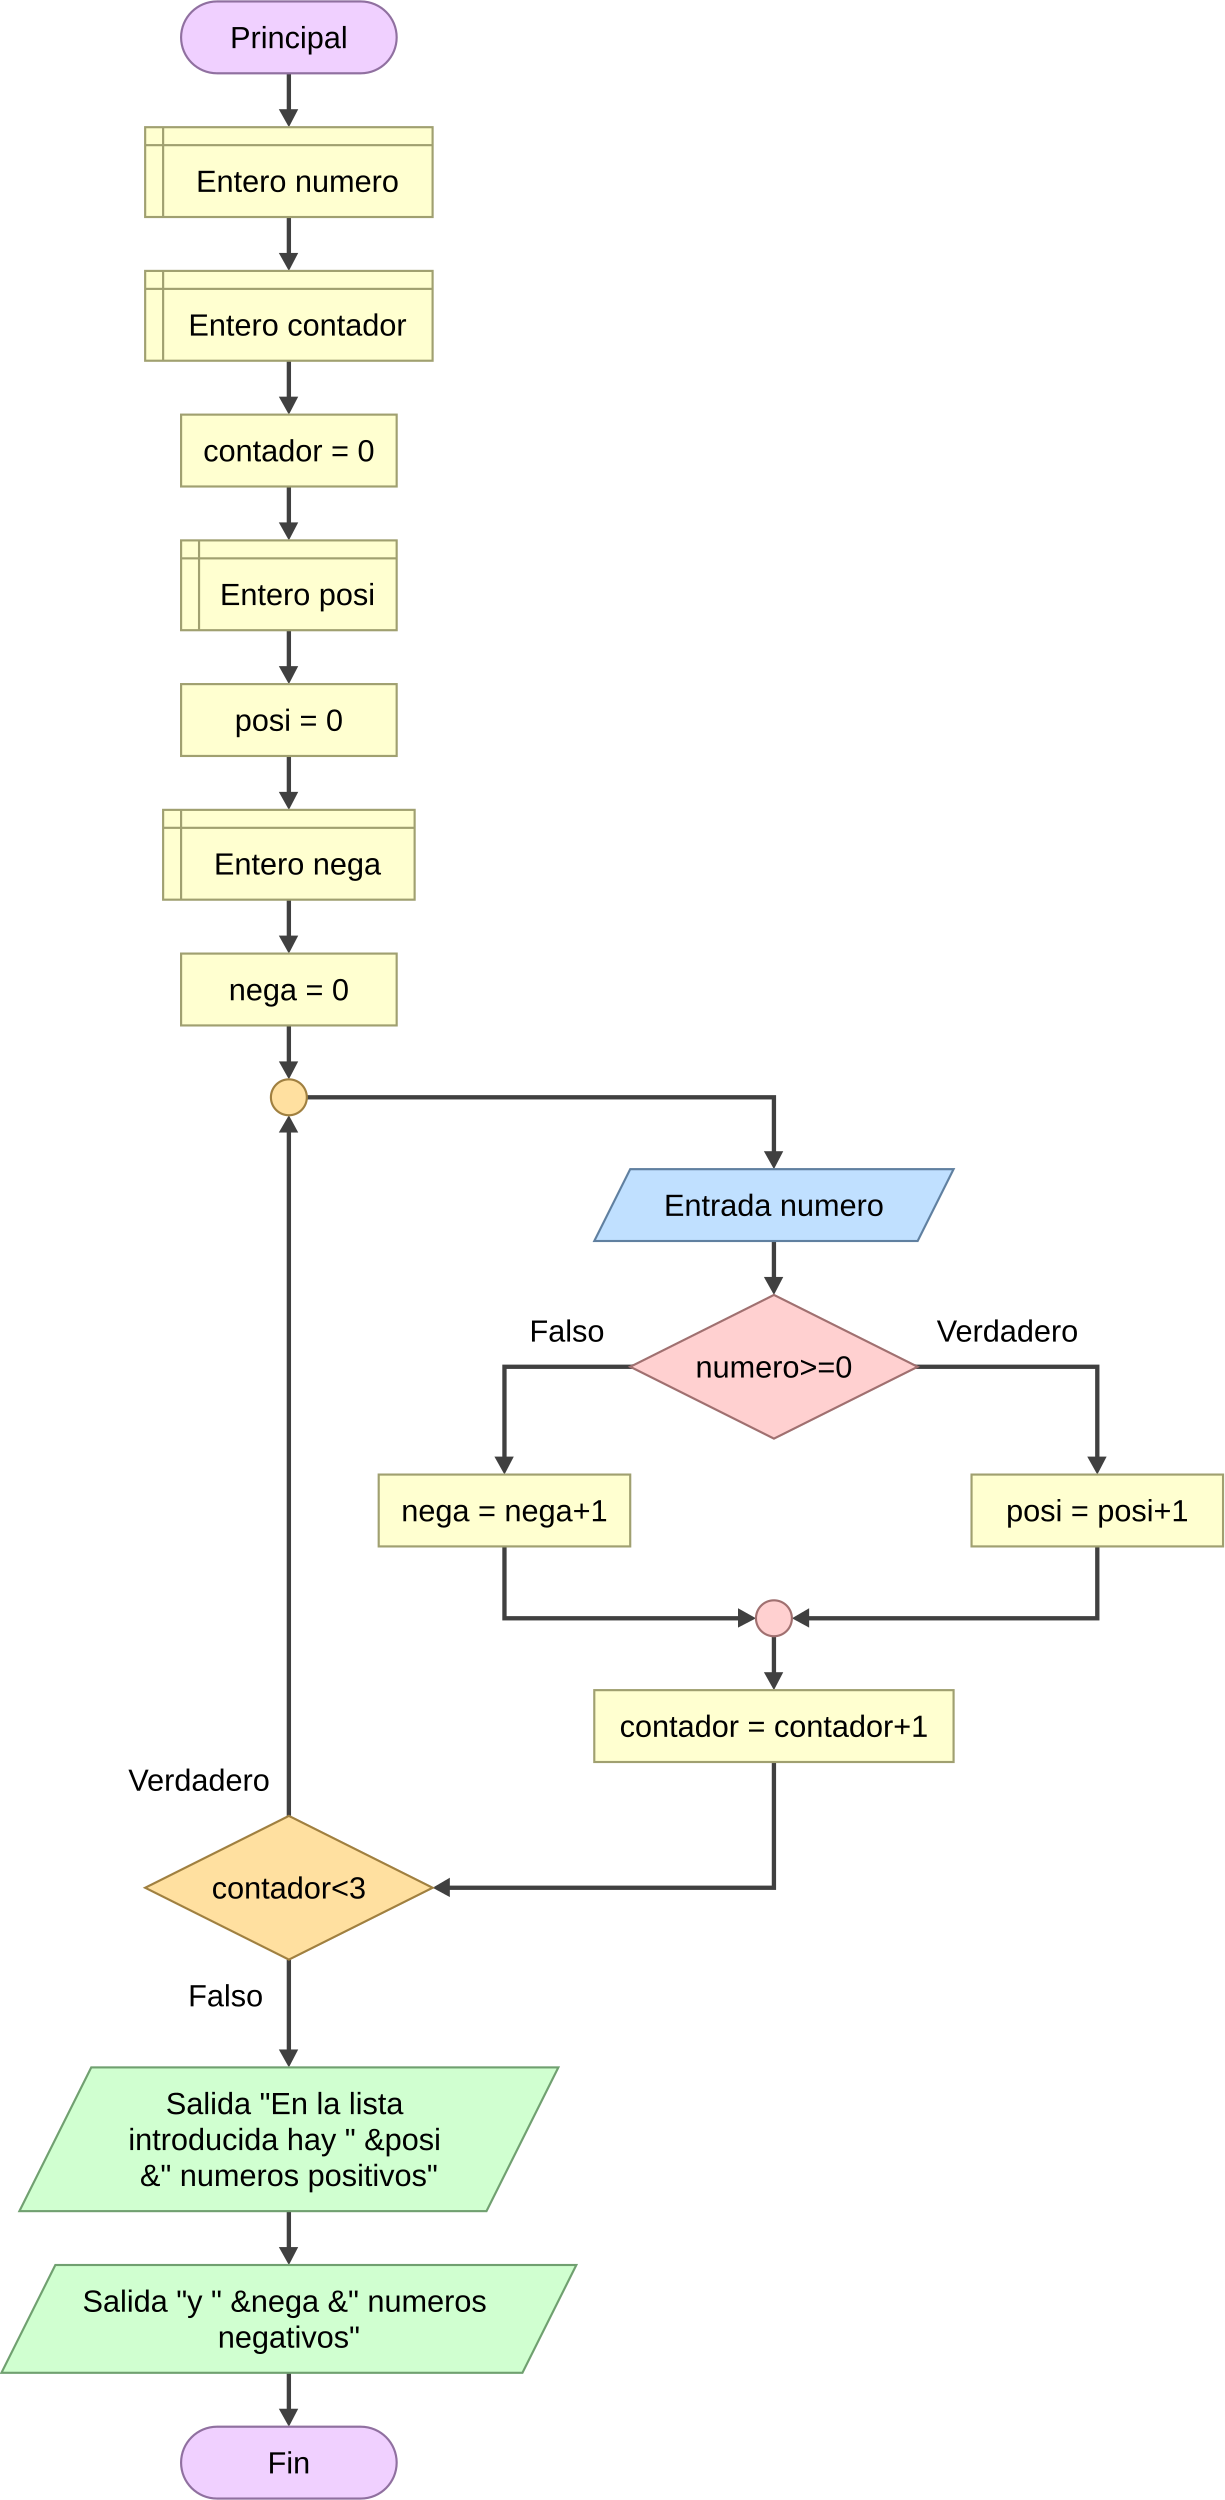
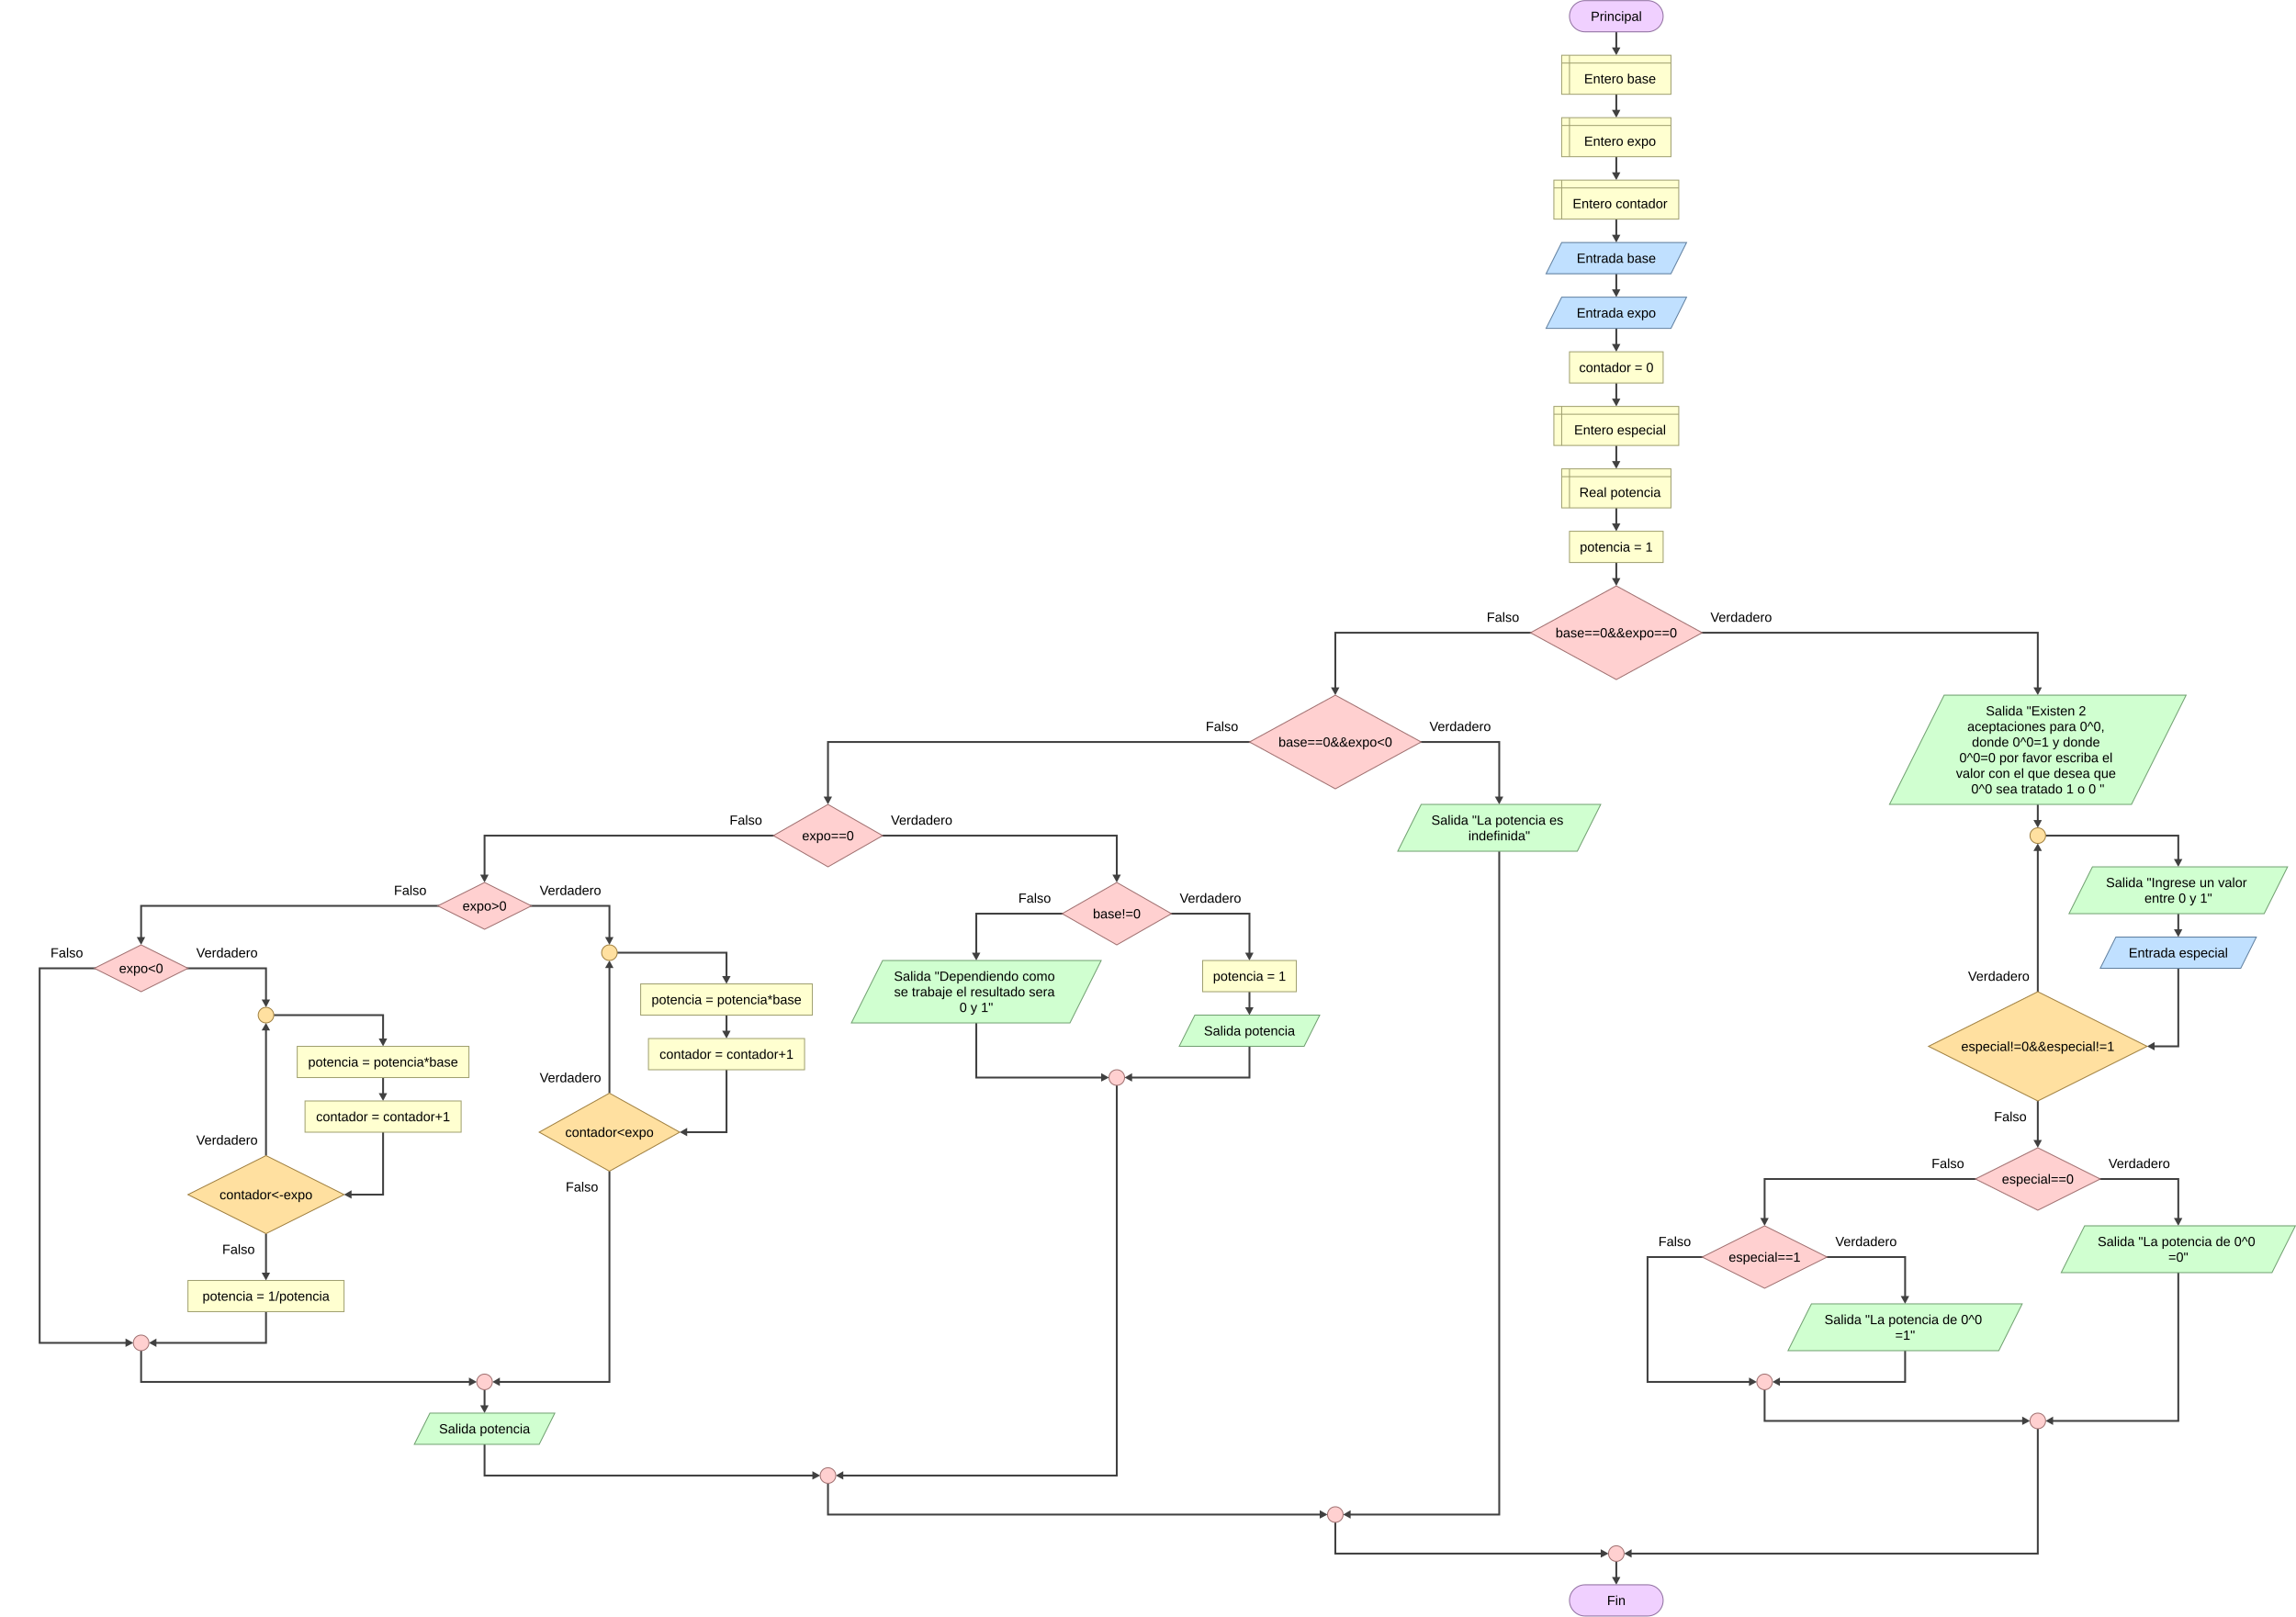
- <svg xmlns="http://www.w3.org/2000/svg" version="1.1" width="1704" height="3479">
+ <svg xmlns="http://www.w3.org/2000/svg" version="1.1" width="7354" height="5179">
  <g>
-     <polyline fill="none" stroke="#404040" stroke-width="6" stroke-dasharray="none" points="402,102 402,163" />
-     <polygon fill="#404040" stroke="none" points="402,177 415,152 388,152" />
-     <polyline fill="none" stroke="#404040" stroke-width="6" stroke-dasharray="none" points="402,3302 402,3363" />
-     <polygon fill="#404040" stroke="none" points="402,3377 415,3352 388,3352" />
+     <polyline fill="none" stroke="#404040" stroke-width="6" stroke-dasharray="none" points="5177,102 5177,163" />
+     <polygon fill="#404040" stroke="none" points="5177,177 5190,152 5163,152" />
+     <polyline fill="none" stroke="#404040" stroke-width="6" stroke-dasharray="none" points="5177,5002 5177,5063" />
+     <polygon fill="#404040" stroke="none" points="5177,5077 5190,5052 5163,5052" />
    <g>
-       <path fill="#F0D0FF" stroke="#9070A0" stroke-width="3" stroke-dasharray="none" d="M 302,2 A 50 50, 0, 0 0, 302 102 L 502,102 A 50 50, 0, 0 0, 502 2 Z" />
-       <text x="402" y="17" fill="#000000" font-family="Arial" font-size="32pt" text-anchor="middle" direction="ltr">
-         <tspan x="402" dy="50" unicode-bidi="embed">Principal</tspan>
+       <path fill="#F0D0FF" stroke="#9070A0" stroke-width="3" stroke-dasharray="none" d="M 5077,2 A 50 50, 0, 0 0, 5077 102 L 5277,102 A 50 50, 0, 0 0, 5277 2 Z" />
+       <text x="5177" y="17" fill="#000000" font-family="Arial" font-size="32pt" text-anchor="middle" direction="ltr">
+         <tspan x="5177" dy="50" unicode-bidi="embed">Principal</tspan>
      </text>
    </g>
    <g>
-       <path fill="#F0D0FF" stroke="#9070A0" stroke-width="3" stroke-dasharray="none" d="M 302,3377 A 50 50, 0, 0 0, 302 3477 L 502,3477 A 50 50, 0, 0 0, 502 3377 Z" />
-       <text x="402" y="3392" fill="#000000" font-family="Arial" font-size="32pt" text-anchor="middle" direction="ltr">
-         <tspan x="402" dy="50" unicode-bidi="embed">Fin</tspan>
+       <path fill="#F0D0FF" stroke="#9070A0" stroke-width="3" stroke-dasharray="none" d="M 5077,5077 A 50 50, 0, 0 0, 5077 5177 L 5277,5177 A 50 50, 0, 0 0, 5277 5077 Z" />
+       <text x="5177" y="5092" fill="#000000" font-family="Arial" font-size="32pt" text-anchor="middle" direction="ltr">
+         <tspan x="5177" dy="50" unicode-bidi="embed">Fin</tspan>
      </text>
    </g>
    <g>
-       <polyline fill="none" stroke="#404040" stroke-width="6" stroke-dasharray="none" points="402,302 402,363" />
-       <polygon fill="#404040" stroke="none" points="402,377 415,352 388,352" />
-       <polyline fill="none" stroke="#404040" stroke-width="6" stroke-dasharray="none" points="402,502 402,563" />
-       <polygon fill="#404040" stroke="none" points="402,577 415,552 388,552" />
-       <polyline fill="none" stroke="#404040" stroke-width="6" stroke-dasharray="none" points="402,677 402,738" />
-       <polygon fill="#404040" stroke="none" points="402,752 415,727 388,727" />
-       <polyline fill="none" stroke="#404040" stroke-width="6" stroke-dasharray="none" points="402,877 402,938" />
-       <polygon fill="#404040" stroke="none" points="402,952 415,927 388,927" />
-       <polyline fill="none" stroke="#404040" stroke-width="6" stroke-dasharray="none" points="402,1052 402,1113" />
-       <polygon fill="#404040" stroke="none" points="402,1127 415,1102 388,1102" />
-       <polyline fill="none" stroke="#404040" stroke-width="6" stroke-dasharray="none" points="402,1252 402,1313" />
-       <polygon fill="#404040" stroke="none" points="402,1327 415,1302 388,1302" />
-       <polyline fill="none" stroke="#404040" stroke-width="6" stroke-dasharray="none" points="402,1427 402,1488" />
-       <polygon fill="#404040" stroke="none" points="402,1502 415,1477 388,1477" />
-       <polyline fill="none" stroke="#404040" stroke-width="6" stroke-dasharray="none" points="402,2727 402,2863" />
-       <polygon fill="#404040" stroke="none" points="402,2877 415,2852 388,2852" />
-       <polyline fill="none" stroke="#404040" stroke-width="6" stroke-dasharray="none" points="402,3077 402,3138" />
-       <polygon fill="#404040" stroke="none" points="402,3152 415,3127 388,3127" />
-       <g>
-         <path fill="#FFFFD0" stroke="#A0A070" stroke-width="3" stroke-dasharray="none" d="M 202,177 L 202,302 L 602,302 L 602,177 Z" />
-         <polyline fill="none" stroke="#A0A070" stroke-width="3" stroke-dasharray="none" points="202,202 602,202" />
-         <polyline fill="none" stroke="#A0A070" stroke-width="3" stroke-dasharray="none" points="227,177 227,302" />
-         <text x="414" y="217" fill="#000000" font-family="Arial" font-size="32pt" text-anchor="middle" direction="ltr">
-           <tspan x="414" dy="50" unicode-bidi="embed">Entero numero</tspan>
-         </text>
-       </g>
-       <g>
-         <path fill="#FFFFD0" stroke="#A0A070" stroke-width="3" stroke-dasharray="none" d="M 202,377 L 202,502 L 602,502 L 602,377 Z" />
-         <polyline fill="none" stroke="#A0A070" stroke-width="3" stroke-dasharray="none" points="202,402 602,402" />
-         <polyline fill="none" stroke="#A0A070" stroke-width="3" stroke-dasharray="none" points="227,377 227,502" />
-         <text x="414" y="417" fill="#000000" font-family="Arial" font-size="32pt" text-anchor="middle" direction="ltr">
-           <tspan x="414" dy="50" unicode-bidi="embed">Entero contador</tspan>
-         </text>
-       </g>
-       <g>
-         <path fill="#FFFFD0" stroke="#A0A070" stroke-width="3" stroke-dasharray="none" d="M 252,577 L 252,677 L 552,677 L 552,577 Z" />
-         <text x="402" y="592" fill="#000000" font-family="Arial" font-size="32pt" text-anchor="middle" direction="ltr">
-           <tspan x="402" dy="50" unicode-bidi="embed">contador = 0</tspan>
-         </text>
-       </g>
-       <g>
-         <path fill="#FFFFD0" stroke="#A0A070" stroke-width="3" stroke-dasharray="none" d="M 252,752 L 252,877 L 552,877 L 552,752 Z" />
-         <polyline fill="none" stroke="#A0A070" stroke-width="3" stroke-dasharray="none" points="252,777 552,777" />
-         <polyline fill="none" stroke="#A0A070" stroke-width="3" stroke-dasharray="none" points="277,752 277,877" />
-         <text x="414" y="792" fill="#000000" font-family="Arial" font-size="32pt" text-anchor="middle" direction="ltr">
-           <tspan x="414" dy="50" unicode-bidi="embed">Entero posi</tspan>
-         </text>
-       </g>
-       <g>
-         <path fill="#FFFFD0" stroke="#A0A070" stroke-width="3" stroke-dasharray="none" d="M 252,952 L 252,1052 L 552,1052 L 552,952 Z" />
-         <text x="402" y="967" fill="#000000" font-family="Arial" font-size="32pt" text-anchor="middle" direction="ltr">
-           <tspan x="402" dy="50" unicode-bidi="embed">posi = 0</tspan>
-         </text>
-       </g>
-       <g>
-         <path fill="#FFFFD0" stroke="#A0A070" stroke-width="3" stroke-dasharray="none" d="M 227,1127 L 227,1252 L 577,1252 L 577,1127 Z" />
-         <polyline fill="none" stroke="#A0A070" stroke-width="3" stroke-dasharray="none" points="227,1152 577,1152" />
-         <polyline fill="none" stroke="#A0A070" stroke-width="3" stroke-dasharray="none" points="252,1127 252,1252" />
-         <text x="414" y="1167" fill="#000000" font-family="Arial" font-size="32pt" text-anchor="middle" direction="ltr">
-           <tspan x="414" dy="50" unicode-bidi="embed">Entero nega</tspan>
-         </text>
-       </g>
-       <g>
-         <path fill="#FFFFD0" stroke="#A0A070" stroke-width="3" stroke-dasharray="none" d="M 252,1327 L 252,1427 L 552,1427 L 552,1327 Z" />
-         <text x="402" y="1342" fill="#000000" font-family="Arial" font-size="32pt" text-anchor="middle" direction="ltr">
-           <tspan x="402" dy="50" unicode-bidi="embed">nega = 0</tspan>
-         </text>
-       </g>
-       <g>
-         <polyline fill="none" stroke="#404040" stroke-width="6" stroke-dasharray="none" points="427,1527 1077,1527 1077,1613" />
-         <polygon fill="#404040" stroke="none" points="1077,1627 1090,1602 1063,1602" />
-         <polyline fill="none" stroke="#404040" stroke-width="6" stroke-dasharray="none" points="1077,2452 1077,2627 615,2627" />
-         <polygon fill="#404040" stroke="none" points="602,2627 626,2640 626,2613" />
-         <polyline fill="none" stroke="#404040" stroke-width="6" stroke-dasharray="none" points="402,2527 402,1565" />
-         <polygon fill="#404040" stroke="none" points="402,1552 388,1576 415,1576" />
-         <text x="277" y="2442" fill="#000000" font-family="Arial" font-size="32pt" text-anchor="middle" direction="ltr">
-           <tspan x="277" dy="50" unicode-bidi="embed">Verdadero</tspan>
-         </text>
-         <text x="314" y="2742" fill="#000000" font-family="Arial" font-size="32pt" text-anchor="middle" direction="ltr">
-           <tspan x="314" dy="50" unicode-bidi="embed">Falso</tspan>
-         </text>
+       <polyline fill="none" stroke="#404040" stroke-width="6" stroke-dasharray="none" points="5177,302 5177,363" />
+       <polygon fill="#404040" stroke="none" points="5177,377 5190,352 5163,352" />
+       <polyline fill="none" stroke="#404040" stroke-width="6" stroke-dasharray="none" points="5177,502 5177,563" />
+       <polygon fill="#404040" stroke="none" points="5177,577 5190,552 5163,552" />
+       <polyline fill="none" stroke="#404040" stroke-width="6" stroke-dasharray="none" points="5177,702 5177,763" />
+       <polygon fill="#404040" stroke="none" points="5177,777 5190,752 5163,752" />
+       <polyline fill="none" stroke="#404040" stroke-width="6" stroke-dasharray="none" points="5177,877 5177,938" />
+       <polygon fill="#404040" stroke="none" points="5177,952 5190,927 5163,927" />
+       <polyline fill="none" stroke="#404040" stroke-width="6" stroke-dasharray="none" points="5177,1052 5177,1113" />
+       <polygon fill="#404040" stroke="none" points="5177,1127 5190,1102 5163,1102" />
+       <polyline fill="none" stroke="#404040" stroke-width="6" stroke-dasharray="none" points="5177,1227 5177,1288" />
+       <polygon fill="#404040" stroke="none" points="5177,1302 5190,1277 5163,1277" />
+       <polyline fill="none" stroke="#404040" stroke-width="6" stroke-dasharray="none" points="5177,1427 5177,1488" />
+       <polygon fill="#404040" stroke="none" points="5177,1502 5190,1477 5163,1477" />
+       <polyline fill="none" stroke="#404040" stroke-width="6" stroke-dasharray="none" points="5177,1627 5177,1688" />
+       <polygon fill="#404040" stroke="none" points="5177,1702 5190,1677 5163,1677" />
+       <polyline fill="none" stroke="#404040" stroke-width="6" stroke-dasharray="none" points="5177,1802 5177,1863" />
+       <polygon fill="#404040" stroke="none" points="5177,1877 5190,1852 5163,1852" />
+       <g>
+         <path fill="#FFFFD0" stroke="#A0A070" stroke-width="3" stroke-dasharray="none" d="M 5002,177 L 5002,302 L 5352,302 L 5352,177 Z" />
+         <polyline fill="none" stroke="#A0A070" stroke-width="3" stroke-dasharray="none" points="5002,202 5352,202" />
+         <polyline fill="none" stroke="#A0A070" stroke-width="3" stroke-dasharray="none" points="5027,177 5027,302" />
+         <text x="5189" y="217" fill="#000000" font-family="Arial" font-size="32pt" text-anchor="middle" direction="ltr">
+           <tspan x="5189" dy="50" unicode-bidi="embed">Entero base</tspan>
+         </text>
+       </g>
+       <g>
+         <path fill="#FFFFD0" stroke="#A0A070" stroke-width="3" stroke-dasharray="none" d="M 5002,377 L 5002,502 L 5352,502 L 5352,377 Z" />
+         <polyline fill="none" stroke="#A0A070" stroke-width="3" stroke-dasharray="none" points="5002,402 5352,402" />
+         <polyline fill="none" stroke="#A0A070" stroke-width="3" stroke-dasharray="none" points="5027,377 5027,502" />
+         <text x="5189" y="417" fill="#000000" font-family="Arial" font-size="32pt" text-anchor="middle" direction="ltr">
+           <tspan x="5189" dy="50" unicode-bidi="embed">Entero expo</tspan>
+         </text>
+       </g>
+       <g>
+         <path fill="#FFFFD0" stroke="#A0A070" stroke-width="3" stroke-dasharray="none" d="M 4977,577 L 4977,702 L 5377,702 L 5377,577 Z" />
+         <polyline fill="none" stroke="#A0A070" stroke-width="3" stroke-dasharray="none" points="4977,602 5377,602" />
+         <polyline fill="none" stroke="#A0A070" stroke-width="3" stroke-dasharray="none" points="5002,577 5002,702" />
+         <text x="5189" y="617" fill="#000000" font-family="Arial" font-size="32pt" text-anchor="middle" direction="ltr">
+           <tspan x="5189" dy="50" unicode-bidi="embed">Entero contador</tspan>
+         </text>
+       </g>
+       <g>
+         <path fill="#C0E0FF" stroke="#6080A0" stroke-width="3" stroke-dasharray="none" d="M 5002,777 L 4952,877 L 5352,877 L 5402,777 Z" />
+         <text x="5177" y="792" fill="#000000" font-family="Arial" font-size="32pt" text-anchor="middle" direction="ltr">
+           <tspan x="5177" dy="50" unicode-bidi="embed">Entrada base</tspan>
+         </text>
+       </g>
+       <g>
+         <path fill="#C0E0FF" stroke="#6080A0" stroke-width="3" stroke-dasharray="none" d="M 5002,952 L 4952,1052 L 5352,1052 L 5402,952 Z" />
+         <text x="5177" y="967" fill="#000000" font-family="Arial" font-size="32pt" text-anchor="middle" direction="ltr">
+           <tspan x="5177" dy="50" unicode-bidi="embed">Entrada expo</tspan>
+         </text>
+       </g>
+       <g>
+         <path fill="#FFFFD0" stroke="#A0A070" stroke-width="3" stroke-dasharray="none" d="M 5027,1127 L 5027,1227 L 5327,1227 L 5327,1127 Z" />
+         <text x="5177" y="1142" fill="#000000" font-family="Arial" font-size="32pt" text-anchor="middle" direction="ltr">
+           <tspan x="5177" dy="50" unicode-bidi="embed">contador = 0</tspan>
+         </text>
+       </g>
+       <g>
+         <path fill="#FFFFD0" stroke="#A0A070" stroke-width="3" stroke-dasharray="none" d="M 4977,1302 L 4977,1427 L 5377,1427 L 5377,1302 Z" />
+         <polyline fill="none" stroke="#A0A070" stroke-width="3" stroke-dasharray="none" points="4977,1327 5377,1327" />
+         <polyline fill="none" stroke="#A0A070" stroke-width="3" stroke-dasharray="none" points="5002,1302 5002,1427" />
+         <text x="5189" y="1342" fill="#000000" font-family="Arial" font-size="32pt" text-anchor="middle" direction="ltr">
+           <tspan x="5189" dy="50" unicode-bidi="embed">Entero especial</tspan>
+         </text>
+       </g>
+       <g>
+         <path fill="#FFFFD0" stroke="#A0A070" stroke-width="3" stroke-dasharray="none" d="M 5002,1502 L 5002,1627 L 5352,1627 L 5352,1502 Z" />
+         <polyline fill="none" stroke="#A0A070" stroke-width="3" stroke-dasharray="none" points="5002,1527 5352,1527" />
+         <polyline fill="none" stroke="#A0A070" stroke-width="3" stroke-dasharray="none" points="5027,1502 5027,1627" />
+         <text x="5189" y="1542" fill="#000000" font-family="Arial" font-size="32pt" text-anchor="middle" direction="ltr">
+           <tspan x="5189" dy="50" unicode-bidi="embed">Real potencia</tspan>
+         </text>
+       </g>
+       <g>
+         <path fill="#FFFFD0" stroke="#A0A070" stroke-width="3" stroke-dasharray="none" d="M 5027,1702 L 5027,1802 L 5327,1802 L 5327,1702 Z" />
+         <text x="5177" y="1717" fill="#000000" font-family="Arial" font-size="32pt" text-anchor="middle" direction="ltr">
+           <tspan x="5177" dy="50" unicode-bidi="embed">potencia = 1</tspan>
+         </text>
+       </g>
+       <g>
+         <polyline fill="none" stroke="#404040" stroke-width="6" stroke-dasharray="none" points="5427,2027 6527,2027 6527,2213" />
+         <polygon fill="#404040" stroke="none" points="6527,2227 6540,2202 6513,2202" />
+         <polyline fill="none" stroke="#404040" stroke-width="6" stroke-dasharray="none" points="6527,4577 6527,4977 5215,4977" />
+         <polygon fill="#404040" stroke="none" points="5202,4977 5226,4990 5226,4963" />
+         <polyline fill="none" stroke="#404040" stroke-width="6" stroke-dasharray="none" points="4927,2027 4277,2027 4277,2213" />
+         <polygon fill="#404040" stroke="none" points="4277,2227 4290,2202 4263,2202" />
+         <polyline fill="none" stroke="#404040" stroke-width="6" stroke-dasharray="none" points="4277,4877 4277,4977 5138,4977" />
+         <polygon fill="#404040" stroke="none" points="5152,4977 5127,4963 5127,4990" />
        <g>
-           <polyline fill="none" stroke="#404040" stroke-width="6" stroke-dasharray="none" points="1077,1727 1077,1788" />
-           <polygon fill="#404040" stroke="none" points="1077,1802 1090,1777 1063,1777" />
-           <polyline fill="none" stroke="#404040" stroke-width="6" stroke-dasharray="none" points="1077,2277 1077,2338" />
-           <polygon fill="#404040" stroke="none" points="1077,2352 1090,2327 1063,2327" />
-           <g>
-             <path fill="#C0E0FF" stroke="#6080A0" stroke-width="3" stroke-dasharray="none" d="M 877,1627 L 827,1727 L 1277,1727 L 1327,1627 Z" />
-             <text x="1077" y="1642" fill="#000000" font-family="Arial" font-size="32pt" text-anchor="middle" direction="ltr">
-               <tspan x="1077" dy="50" unicode-bidi="embed">Entrada numero</tspan>
-             </text>
-           </g>
-           <g>
-             <polyline fill="none" stroke="#404040" stroke-width="6" stroke-dasharray="none" points="1252,1902 1527,1902 1527,2038" />
-             <polygon fill="#404040" stroke="none" points="1527,2052 1540,2027 1513,2027" />
-             <polyline fill="none" stroke="#404040" stroke-width="6" stroke-dasharray="none" points="1527,2152 1527,2252 1115,2252" />
-             <polygon fill="#404040" stroke="none" points="1102,2252 1126,2265 1126,2238" />
-             <polyline fill="none" stroke="#404040" stroke-width="6" stroke-dasharray="none" points="902,1902 702,1902 702,2038" />
-             <polygon fill="#404040" stroke="none" points="702,2052 715,2027 688,2027" />
-             <polyline fill="none" stroke="#404040" stroke-width="6" stroke-dasharray="none" points="702,2152 702,2252 1038,2252" />
-             <polygon fill="#404040" stroke="none" points="1052,2252 1027,2238 1027,2265" />
-             <g>
-               <path fill="#FFD0D0" stroke="#A07070" stroke-width="3" stroke-dasharray="none" d="M 1077,1802 L 877,1902 L 1077,2002 L 1277,1902 Z" />
-               <text x="1077" y="1867" fill="#000000" font-family="Arial" font-size="32pt" text-anchor="middle" direction="ltr">
-                 <tspan x="1077" dy="50" unicode-bidi="embed">numero&gt;=0</tspan>
-               </text>
-             </g>
-             <g>
-               <path fill="#FFFFD0" stroke="#A0A070" stroke-width="3" stroke-dasharray="none" d="M 1352,2052 L 1352,2152 L 1702,2152 L 1702,2052 Z" />
-               <text x="1527" y="2067" fill="#000000" font-family="Arial" font-size="32pt" text-anchor="middle" direction="ltr">
-                 <tspan x="1527" dy="50" unicode-bidi="embed">posi = posi+1</tspan>
-               </text>
-             </g>
-             <g>
-               <path fill="#FFFFD0" stroke="#A0A070" stroke-width="3" stroke-dasharray="none" d="M 527,2052 L 527,2152 L 877,2152 L 877,2052 Z" />
-               <text x="702" y="2067" fill="#000000" font-family="Arial" font-size="32pt" text-anchor="middle" direction="ltr">
-                 <tspan x="702" dy="50" unicode-bidi="embed">nega = nega+1</tspan>
-               </text>
-             </g>
-             <ellipse cx="1077" cy="2252" rx="25" ry="25" fill="#FFD0D0" stroke="#A07070" stroke-width="3" />
-             <text x="1402" y="1817" fill="#000000" font-family="Arial" font-size="32pt" text-anchor="middle" direction="ltr">
-               <tspan x="1402" dy="50" unicode-bidi="embed">Verdadero</tspan>
-             </text>
-             <text x="789" y="1817" fill="#000000" font-family="Arial" font-size="32pt" text-anchor="middle" direction="ltr">
-               <tspan x="789" dy="50" unicode-bidi="embed">Falso</tspan>
-             </text>
-           </g>
-           <g>
-             <path fill="#FFFFD0" stroke="#A0A070" stroke-width="3" stroke-dasharray="none" d="M 827,2352 L 827,2452 L 1327,2452 L 1327,2352 Z" />
-             <text x="1077" y="2367" fill="#000000" font-family="Arial" font-size="32pt" text-anchor="middle" direction="ltr">
-               <tspan x="1077" dy="50" unicode-bidi="embed">contador = contador+1</tspan>
-             </text>
-           </g>
+           <path fill="#FFD0D0" stroke="#A07070" stroke-width="3" stroke-dasharray="none" d="M 5177,1877 L 4902,2027 L 5177,2177 L 5452,2027 Z" />
+           <text x="5177" y="1992" fill="#000000" font-family="Arial" font-size="32pt" text-anchor="middle" direction="ltr">
+             <tspan x="5177" dy="50" unicode-bidi="embed">base==0&amp;&amp;expo==0</tspan>
+           </text>
        </g>
        <g>
-           <path fill="#FFE0A0" stroke="#A08040" stroke-width="3" stroke-dasharray="none" d="M 402,2527 L 202,2627 L 402,2727 L 602,2627 Z" />
-           <text x="402" y="2592" fill="#000000" font-family="Arial" font-size="32pt" text-anchor="middle" direction="ltr">
-             <tspan x="402" dy="50" unicode-bidi="embed">contador&lt;3</tspan>
+           <polyline fill="none" stroke="#404040" stroke-width="6" stroke-dasharray="none" points="6527,2577 6527,2638" />
+           <polygon fill="#404040" stroke="none" points="6527,2652 6540,2627 6513,2627" />
+           <polyline fill="none" stroke="#404040" stroke-width="6" stroke-dasharray="none" points="6527,3527 6527,3663" />
+           <polygon fill="#404040" stroke="none" points="6527,3677 6540,3652 6513,3652" />
+           <g>
+             <path fill="#D0FFD0" stroke="#70A070" stroke-width="3" stroke-dasharray="none" d="M 6227,2227 L 6052,2577 L 6827,2577 L 7002,2227 Z" />
+             <text x="6527" y="2242" fill="#000000" font-family="Arial" font-size="32pt" text-anchor="middle" direction="ltr">
+               <tspan x="6527" dy="50" unicode-bidi="embed">Salida "Existen 2</tspan>
+               <tspan x="6527" dy="50" unicode-bidi="embed"> aceptaciones para 0^0,</tspan>
+               <tspan x="6527" dy="50" unicode-bidi="embed"> donde 0^0=1 y donde</tspan>
+               <tspan x="6527" dy="50" unicode-bidi="embed"> 0^0=0 por favor escriba el</tspan>
+               <tspan x="6527" dy="50" unicode-bidi="embed"> valor con el que desea que</tspan>
+               <tspan x="6527" dy="50" unicode-bidi="embed"> 0^0 sea tratado 1 o 0 "</tspan>
+             </text>
+           </g>
+           <g>
+             <polyline fill="none" stroke="#404040" stroke-width="6" stroke-dasharray="none" points="6552,2677 6977,2677 6977,2763" />
+             <polygon fill="#404040" stroke="none" points="6977,2777 6990,2752 6963,2752" />
+             <polyline fill="none" stroke="#404040" stroke-width="6" stroke-dasharray="none" points="6977,3102 6977,3352 6890,3352" />
+             <polygon fill="#404040" stroke="none" points="6877,3352 6901,3365 6901,3338" />
+             <polyline fill="none" stroke="#404040" stroke-width="6" stroke-dasharray="none" points="6527,3177 6527,2715" />
+             <polygon fill="#404040" stroke="none" points="6527,2702 6513,2726 6540,2726" />
+             <text x="6402" y="3092" fill="#000000" font-family="Arial" font-size="32pt" text-anchor="middle" direction="ltr">
+               <tspan x="6402" dy="50" unicode-bidi="embed">Verdadero</tspan>
+             </text>
+             <text x="6439" y="3542" fill="#000000" font-family="Arial" font-size="32pt" text-anchor="middle" direction="ltr">
+               <tspan x="6439" dy="50" unicode-bidi="embed">Falso</tspan>
+             </text>
+             <g>
+               <polyline fill="none" stroke="#404040" stroke-width="6" stroke-dasharray="none" points="6977,2927 6977,2988" />
+               <polygon fill="#404040" stroke="none" points="6977,3002 6990,2977 6963,2977" />
+               <g>
+                 <path fill="#D0FFD0" stroke="#70A070" stroke-width="3" stroke-dasharray="none" d="M 6702,2777 L 6627,2927 L 7252,2927 L 7327,2777 Z" />
+                 <text x="6977" y="2792" fill="#000000" font-family="Arial" font-size="32pt" text-anchor="middle" direction="ltr">
+                   <tspan x="6977" dy="50" unicode-bidi="embed">Salida "Ingrese un valor</tspan>
+                   <tspan x="6977" dy="50" unicode-bidi="embed"> entre 0 y 1"</tspan>
+                 </text>
+               </g>
+               <g>
+                 <path fill="#C0E0FF" stroke="#6080A0" stroke-width="3" stroke-dasharray="none" d="M 6777,3002 L 6727,3102 L 7177,3102 L 7227,3002 Z" />
+                 <text x="6977" y="3017" fill="#000000" font-family="Arial" font-size="32pt" text-anchor="middle" direction="ltr">
+                   <tspan x="6977" dy="50" unicode-bidi="embed">Entrada especial</tspan>
+                 </text>
+               </g>
+             </g>
+             <g>
+               <path fill="#FFE0A0" stroke="#A08040" stroke-width="3" stroke-dasharray="none" d="M 6527,3177 L 6177,3352 L 6527,3527 L 6877,3352 Z" />
+               <text x="6527" y="3317" fill="#000000" font-family="Arial" font-size="32pt" text-anchor="middle" direction="ltr">
+                 <tspan x="6527" dy="50" unicode-bidi="embed">especial!=0&amp;&amp;especial!=1</tspan>
+               </text>
+             </g>
+             <ellipse cx="6527" cy="2677" rx="25" ry="25" fill="#FFE0A0" stroke="#A08040" stroke-width="3" />
+           </g>
+           <g>
+             <polyline fill="none" stroke="#404040" stroke-width="6" stroke-dasharray="none" points="6702,3777 6977,3777 6977,3913" />
+             <polygon fill="#404040" stroke="none" points="6977,3927 6990,3902 6963,3902" />
+             <polyline fill="none" stroke="#404040" stroke-width="6" stroke-dasharray="none" points="6977,4077 6977,4552 6565,4552" />
+             <polygon fill="#404040" stroke="none" points="6552,4552 6576,4565 6576,4538" />
+             <polyline fill="none" stroke="#404040" stroke-width="6" stroke-dasharray="none" points="6352,3777 5652,3777 5652,3913" />
+             <polygon fill="#404040" stroke="none" points="5652,3927 5665,3902 5638,3902" />
+             <polyline fill="none" stroke="#404040" stroke-width="6" stroke-dasharray="none" points="5652,4452 5652,4552 6488,4552" />
+             <polygon fill="#404040" stroke="none" points="6502,4552 6477,4538 6477,4565" />
+             <g>
+               <path fill="#FFD0D0" stroke="#A07070" stroke-width="3" stroke-dasharray="none" d="M 6527,3677 L 6327,3777 L 6527,3877 L 6727,3777 Z" />
+               <text x="6527" y="3742" fill="#000000" font-family="Arial" font-size="32pt" text-anchor="middle" direction="ltr">
+                 <tspan x="6527" dy="50" unicode-bidi="embed">especial==0</tspan>
+               </text>
+             </g>
+             <g>
+               <path fill="#D0FFD0" stroke="#70A070" stroke-width="3" stroke-dasharray="none" d="M 6677,3927 L 6602,4077 L 7277,4077 L 7352,3927 Z" />
+               <text x="6977" y="3942" fill="#000000" font-family="Arial" font-size="32pt" text-anchor="middle" direction="ltr">
+                 <tspan x="6977" dy="50" unicode-bidi="embed">Salida "La potencia de 0^0</tspan>
+                 <tspan x="6977" dy="50" unicode-bidi="embed"> =0"</tspan>
+               </text>
+             </g>
+             <g>
+               <polyline fill="none" stroke="#404040" stroke-width="6" stroke-dasharray="none" points="5827,4027 6102,4027 6102,4163" />
+               <polygon fill="#404040" stroke="none" points="6102,4177 6115,4152 6088,4152" />
+               <polyline fill="none" stroke="#404040" stroke-width="6" stroke-dasharray="none" points="6102,4327 6102,4427 5690,4427" />
+               <polygon fill="#404040" stroke="none" points="5677,4427 5701,4440 5701,4413" />
+               <polyline fill="none" stroke="#404040" stroke-width="6" stroke-dasharray="none" points="5477,4027 5277,4027 5277,4427 5613,4427" />
+               <polygon fill="#404040" stroke="none" points="5627,4427 5602,4413 5602,4440" />
+               <g>
+                 <path fill="#FFD0D0" stroke="#A07070" stroke-width="3" stroke-dasharray="none" d="M 5652,3927 L 5452,4027 L 5652,4127 L 5852,4027 Z" />
+                 <text x="5652" y="3992" fill="#000000" font-family="Arial" font-size="32pt" text-anchor="middle" direction="ltr">
+                   <tspan x="5652" dy="50" unicode-bidi="embed">especial==1</tspan>
+                 </text>
+               </g>
+               <g>
+                 <path fill="#D0FFD0" stroke="#70A070" stroke-width="3" stroke-dasharray="none" d="M 5802,4177 L 5727,4327 L 6402,4327 L 6477,4177 Z" />
+                 <text x="6102" y="4192" fill="#000000" font-family="Arial" font-size="32pt" text-anchor="middle" direction="ltr">
+                   <tspan x="6102" dy="50" unicode-bidi="embed">Salida "La potencia de 0^0</tspan>
+                   <tspan x="6102" dy="50" unicode-bidi="embed"> =1"</tspan>
+                 </text>
+               </g>
+               <g>
+ 							</g>
+               <ellipse cx="5652" cy="4427" rx="25" ry="25" fill="#FFD0D0" stroke="#A07070" stroke-width="3" />
+               <text x="5977" y="3942" fill="#000000" font-family="Arial" font-size="32pt" text-anchor="middle" direction="ltr">
+                 <tspan x="5977" dy="50" unicode-bidi="embed">Verdadero</tspan>
+               </text>
+               <text x="5364" y="3942" fill="#000000" font-family="Arial" font-size="32pt" text-anchor="middle" direction="ltr">
+                 <tspan x="5364" dy="50" unicode-bidi="embed">Falso</tspan>
+               </text>
+             </g>
+             <ellipse cx="6527" cy="4552" rx="25" ry="25" fill="#FFD0D0" stroke="#A07070" stroke-width="3" />
+             <text x="6852" y="3692" fill="#000000" font-family="Arial" font-size="32pt" text-anchor="middle" direction="ltr">
+               <tspan x="6852" dy="50" unicode-bidi="embed">Verdadero</tspan>
+             </text>
+             <text x="6239" y="3692" fill="#000000" font-family="Arial" font-size="32pt" text-anchor="middle" direction="ltr">
+               <tspan x="6239" dy="50" unicode-bidi="embed">Falso</tspan>
+             </text>
+           </g>
+         </g>
+         <g>
+           <polyline fill="none" stroke="#404040" stroke-width="6" stroke-dasharray="none" points="4527,2377 4802,2377 4802,2563" />
+           <polygon fill="#404040" stroke="none" points="4802,2577 4815,2552 4788,2552" />
+           <polyline fill="none" stroke="#404040" stroke-width="6" stroke-dasharray="none" points="4802,2727 4802,4852 4315,4852" />
+           <polygon fill="#404040" stroke="none" points="4302,4852 4326,4865 4326,4838" />
+           <polyline fill="none" stroke="#404040" stroke-width="6" stroke-dasharray="none" points="4027,2377 2652,2377 2652,2563" />
+           <polygon fill="#404040" stroke="none" points="2652,2577 2665,2552 2638,2552" />
+           <polyline fill="none" stroke="#404040" stroke-width="6" stroke-dasharray="none" points="2652,4752 2652,4852 4238,4852" />
+           <polygon fill="#404040" stroke="none" points="4252,4852 4227,4838 4227,4865" />
+           <g>
+             <path fill="#FFD0D0" stroke="#A07070" stroke-width="3" stroke-dasharray="none" d="M 4277,2227 L 4002,2377 L 4277,2527 L 4552,2377 Z" />
+             <text x="4277" y="2342" fill="#000000" font-family="Arial" font-size="32pt" text-anchor="middle" direction="ltr">
+               <tspan x="4277" dy="50" unicode-bidi="embed">base==0&amp;&amp;expo&lt;0</tspan>
+             </text>
+           </g>
+           <g>
+             <path fill="#D0FFD0" stroke="#70A070" stroke-width="3" stroke-dasharray="none" d="M 4552,2577 L 4477,2727 L 5052,2727 L 5127,2577 Z" />
+             <text x="4802" y="2592" fill="#000000" font-family="Arial" font-size="32pt" text-anchor="middle" direction="ltr">
+               <tspan x="4802" dy="50" unicode-bidi="embed">Salida "La potencia es</tspan>
+               <tspan x="4802" dy="50" unicode-bidi="embed"> indefinida"</tspan>
+             </text>
+           </g>
+           <g>
+             <polyline fill="none" stroke="#404040" stroke-width="6" stroke-dasharray="none" points="2802,2677 3577,2677 3577,2813" />
+             <polygon fill="#404040" stroke="none" points="3577,2827 3590,2802 3563,2802" />
+             <polyline fill="none" stroke="#404040" stroke-width="6" stroke-dasharray="none" points="3577,3477 3577,4727 2690,4727" />
+             <polygon fill="#404040" stroke="none" points="2677,4727 2701,4740 2701,4713" />
+             <polyline fill="none" stroke="#404040" stroke-width="6" stroke-dasharray="none" points="2502,2677 1552,2677 1552,2813" />
+             <polygon fill="#404040" stroke="none" points="1552,2827 1565,2802 1538,2802" />
+             <polyline fill="none" stroke="#404040" stroke-width="6" stroke-dasharray="none" points="1552,4627 1552,4727 2613,4727" />
+             <polygon fill="#404040" stroke="none" points="2627,4727 2602,4713 2602,4740" />
+             <g>
+               <path fill="#FFD0D0" stroke="#A07070" stroke-width="3" stroke-dasharray="none" d="M 2652,2577 L 2477,2677 L 2652,2777 L 2827,2677 Z" />
+               <text x="2652" y="2642" fill="#000000" font-family="Arial" font-size="32pt" text-anchor="middle" direction="ltr">
+                 <tspan x="2652" dy="50" unicode-bidi="embed">expo==0</tspan>
+               </text>
+             </g>
+             <g>
+               <polyline fill="none" stroke="#404040" stroke-width="6" stroke-dasharray="none" points="3727,2927 4002,2927 4002,3063" />
+               <polygon fill="#404040" stroke="none" points="4002,3077 4015,3052 3988,3052" />
+               <polyline fill="none" stroke="#404040" stroke-width="6" stroke-dasharray="none" points="4002,3352 4002,3452 3615,3452" />
+               <polygon fill="#404040" stroke="none" points="3602,3452 3626,3465 3626,3438" />
+               <polyline fill="none" stroke="#404040" stroke-width="6" stroke-dasharray="none" points="3427,2927 3127,2927 3127,3063" />
+               <polygon fill="#404040" stroke="none" points="3127,3077 3140,3052 3113,3052" />
+               <polyline fill="none" stroke="#404040" stroke-width="6" stroke-dasharray="none" points="3127,3277 3127,3452 3538,3452" />
+               <polygon fill="#404040" stroke="none" points="3552,3452 3527,3438 3527,3465" />
+               <g>
+                 <path fill="#FFD0D0" stroke="#A07070" stroke-width="3" stroke-dasharray="none" d="M 3577,2827 L 3402,2927 L 3577,3027 L 3752,2927 Z" />
+                 <text x="3577" y="2892" fill="#000000" font-family="Arial" font-size="32pt" text-anchor="middle" direction="ltr">
+                   <tspan x="3577" dy="50" unicode-bidi="embed">base!=0</tspan>
+                 </text>
+               </g>
+               <g>
+                 <polyline fill="none" stroke="#404040" stroke-width="6" stroke-dasharray="none" points="4002,3177 4002,3238" />
+                 <polygon fill="#404040" stroke="none" points="4002,3252 4015,3227 3988,3227" />
+                 <g>
+                   <path fill="#FFFFD0" stroke="#A0A070" stroke-width="3" stroke-dasharray="none" d="M 3852,3077 L 3852,3177 L 4152,3177 L 4152,3077 Z" />
+                   <text x="4002" y="3092" fill="#000000" font-family="Arial" font-size="32pt" text-anchor="middle" direction="ltr">
+                     <tspan x="4002" dy="50" unicode-bidi="embed">potencia = 1</tspan>
+                   </text>
+                 </g>
+                 <g>
+                   <path fill="#D0FFD0" stroke="#70A070" stroke-width="3" stroke-dasharray="none" d="M 3827,3252 L 3777,3352 L 4177,3352 L 4227,3252 Z" />
+                   <text x="4002" y="3267" fill="#000000" font-family="Arial" font-size="32pt" text-anchor="middle" direction="ltr">
+                     <tspan x="4002" dy="50" unicode-bidi="embed">Salida potencia</tspan>
+                   </text>
+                 </g>
+               </g>
+               <g>
+                 <path fill="#D0FFD0" stroke="#70A070" stroke-width="3" stroke-dasharray="none" d="M 2827,3077 L 2727,3277 L 3427,3277 L 3527,3077 Z" />
+                 <text x="3127" y="3092" fill="#000000" font-family="Arial" font-size="32pt" text-anchor="middle" direction="ltr">
+                   <tspan x="3127" dy="50" unicode-bidi="embed">Salida "Dependiendo como</tspan>
+                   <tspan x="3127" dy="50" unicode-bidi="embed"> se trabaje el resultado sera</tspan>
+                   <tspan x="3127" dy="50" unicode-bidi="embed"> 0 y 1"</tspan>
+                 </text>
+               </g>
+               <ellipse cx="3577" cy="3452" rx="25" ry="25" fill="#FFD0D0" stroke="#A07070" stroke-width="3" />
+               <text x="3877" y="2842" fill="#000000" font-family="Arial" font-size="32pt" text-anchor="middle" direction="ltr">
+                 <tspan x="3877" dy="50" unicode-bidi="embed">Verdadero</tspan>
+               </text>
+               <text x="3314" y="2842" fill="#000000" font-family="Arial" font-size="32pt" text-anchor="middle" direction="ltr">
+                 <tspan x="3314" dy="50" unicode-bidi="embed">Falso</tspan>
+               </text>
+             </g>
+             <g>
+               <polyline fill="none" stroke="#404040" stroke-width="6" stroke-dasharray="none" points="1552,4452 1552,4513" />
+               <polygon fill="#404040" stroke="none" points="1552,4527 1565,4502 1538,4502" />
+               <g>
+                 <polyline fill="none" stroke="#404040" stroke-width="6" stroke-dasharray="none" points="1677,2902 1952,2902 1952,3013" />
+                 <polygon fill="#404040" stroke="none" points="1952,3027 1965,3002 1938,3002" />
+                 <polyline fill="none" stroke="#404040" stroke-width="6" stroke-dasharray="none" points="1952,3752 1952,4427 1590,4427" />
+                 <polygon fill="#404040" stroke="none" points="1577,4427 1601,4440 1601,4413" />
+                 <polyline fill="none" stroke="#404040" stroke-width="6" stroke-dasharray="none" points="1427,2902 452,2902 452,3013" />
+                 <polygon fill="#404040" stroke="none" points="452,3027 465,3002 438,3002" />
+                 <polyline fill="none" stroke="#404040" stroke-width="6" stroke-dasharray="none" points="452,4327 452,4427 1513,4427" />
+                 <polygon fill="#404040" stroke="none" points="1527,4427 1502,4413 1502,4440" />
+                 <g>
+                   <path fill="#FFD0D0" stroke="#A07070" stroke-width="3" stroke-dasharray="none" d="M 1552,2827 L 1402,2902 L 1552,2977 L 1702,2902 Z" />
+                   <text x="1552" y="2867" fill="#000000" font-family="Arial" font-size="32pt" text-anchor="middle" direction="ltr">
+                     <tspan x="1552" dy="50" unicode-bidi="embed">expo&gt;0</tspan>
+                   </text>
+                 </g>
+                 <g>
+                   <polyline fill="none" stroke="#404040" stroke-width="6" stroke-dasharray="none" points="1977,3052 2327,3052 2327,3138" />
+                   <polygon fill="#404040" stroke="none" points="2327,3152 2340,3127 2313,3127" />
+                   <polyline fill="none" stroke="#404040" stroke-width="6" stroke-dasharray="none" points="2327,3427 2327,3627 2190,3627" />
+                   <polygon fill="#404040" stroke="none" points="2177,3627 2201,3640 2201,3613" />
+                   <polyline fill="none" stroke="#404040" stroke-width="6" stroke-dasharray="none" points="1952,3502 1952,3090" />
+                   <polygon fill="#404040" stroke="none" points="1952,3077 1938,3101 1965,3101" />
+                   <text x="1827" y="3417" fill="#000000" font-family="Arial" font-size="32pt" text-anchor="middle" direction="ltr">
+                     <tspan x="1827" dy="50" unicode-bidi="embed">Verdadero</tspan>
+                   </text>
+                   <text x="1864" y="3767" fill="#000000" font-family="Arial" font-size="32pt" text-anchor="middle" direction="ltr">
+                     <tspan x="1864" dy="50" unicode-bidi="embed">Falso</tspan>
+                   </text>
+                   <g>
+                     <polyline fill="none" stroke="#404040" stroke-width="6" stroke-dasharray="none" points="2327,3252 2327,3313" />
+                     <polygon fill="#404040" stroke="none" points="2327,3327 2340,3302 2313,3302" />
+                     <g>
+                       <path fill="#FFFFD0" stroke="#A0A070" stroke-width="3" stroke-dasharray="none" d="M 2052,3152 L 2052,3252 L 2602,3252 L 2602,3152 Z" />
+                       <text x="2327" y="3167" fill="#000000" font-family="Arial" font-size="32pt" text-anchor="middle" direction="ltr">
+                         <tspan x="2327" dy="50" unicode-bidi="embed">potencia = potencia*base</tspan>
+                       </text>
+                     </g>
+                     <g>
+                       <path fill="#FFFFD0" stroke="#A0A070" stroke-width="3" stroke-dasharray="none" d="M 2077,3327 L 2077,3427 L 2577,3427 L 2577,3327 Z" />
+                       <text x="2327" y="3342" fill="#000000" font-family="Arial" font-size="32pt" text-anchor="middle" direction="ltr">
+                         <tspan x="2327" dy="50" unicode-bidi="embed">contador = contador+1</tspan>
+                       </text>
+                     </g>
+                   </g>
+                   <g>
+                     <path fill="#FFE0A0" stroke="#A08040" stroke-width="3" stroke-dasharray="none" d="M 1952,3502 L 1727,3627 L 1952,3752 L 2177,3627 Z" />
+                     <text x="1952" y="3592" fill="#000000" font-family="Arial" font-size="32pt" text-anchor="middle" direction="ltr">
+                       <tspan x="1952" dy="50" unicode-bidi="embed">contador&lt;expo</tspan>
+                     </text>
+                   </g>
+                   <ellipse cx="1952" cy="3052" rx="25" ry="25" fill="#FFE0A0" stroke="#A08040" stroke-width="3" />
+                 </g>
+                 <g>
+                   <polyline fill="none" stroke="#404040" stroke-width="6" stroke-dasharray="none" points="577,3102 852,3102 852,3213" />
+                   <polygon fill="#404040" stroke="none" points="852,3227 865,3202 838,3202" />
+                   <polyline fill="none" stroke="#404040" stroke-width="6" stroke-dasharray="none" points="852,4202 852,4302 490,4302" />
+                   <polygon fill="#404040" stroke="none" points="477,4302 501,4315 501,4288" />
+                   <polyline fill="none" stroke="#404040" stroke-width="6" stroke-dasharray="none" points="327,3102 127,3102 127,4302 413,4302" />
+                   <polygon fill="#404040" stroke="none" points="427,4302 402,4288 402,4315" />
+                   <g>
+                     <path fill="#FFD0D0" stroke="#A07070" stroke-width="3" stroke-dasharray="none" d="M 452,3027 L 302,3102 L 452,3177 L 602,3102 Z" />
+                     <text x="452" y="3067" fill="#000000" font-family="Arial" font-size="32pt" text-anchor="middle" direction="ltr">
+                       <tspan x="452" dy="50" unicode-bidi="embed">expo&lt;0</tspan>
+                     </text>
+                   </g>
+                   <g>
+                     <polyline fill="none" stroke="#404040" stroke-width="6" stroke-dasharray="none" points="852,3952 852,4088" />
+                     <polygon fill="#404040" stroke="none" points="852,4102 865,4077 838,4077" />
+                     <g>
+                       <polyline fill="none" stroke="#404040" stroke-width="6" stroke-dasharray="none" points="877,3252 1227,3252 1227,3338" />
+                       <polygon fill="#404040" stroke="none" points="1227,3352 1240,3327 1213,3327" />
+                       <polyline fill="none" stroke="#404040" stroke-width="6" stroke-dasharray="none" points="1227,3627 1227,3827 1115,3827" />
+                       <polygon fill="#404040" stroke="none" points="1102,3827 1126,3840 1126,3813" />
+                       <polyline fill="none" stroke="#404040" stroke-width="6" stroke-dasharray="none" points="852,3702 852,3290" />
+                       <polygon fill="#404040" stroke="none" points="852,3277 838,3301 865,3301" />
+                       <text x="727" y="3617" fill="#000000" font-family="Arial" font-size="32pt" text-anchor="middle" direction="ltr">
+                         <tspan x="727" dy="50" unicode-bidi="embed">Verdadero</tspan>
+                       </text>
+                       <text x="764" y="3967" fill="#000000" font-family="Arial" font-size="32pt" text-anchor="middle" direction="ltr">
+                         <tspan x="764" dy="50" unicode-bidi="embed">Falso</tspan>
+                       </text>
+                       <g>
+                         <polyline fill="none" stroke="#404040" stroke-width="6" stroke-dasharray="none" points="1227,3452 1227,3513" />
+                         <polygon fill="#404040" stroke="none" points="1227,3527 1240,3502 1213,3502" />
+                         <g>
+                           <path fill="#FFFFD0" stroke="#A0A070" stroke-width="3" stroke-dasharray="none" d="M 952,3352 L 952,3452 L 1502,3452 L 1502,3352 Z" />
+                           <text x="1227" y="3367" fill="#000000" font-family="Arial" font-size="32pt" text-anchor="middle" direction="ltr">
+                             <tspan x="1227" dy="50" unicode-bidi="embed">potencia = potencia*base</tspan>
+                           </text>
+                         </g>
+                         <g>
+                           <path fill="#FFFFD0" stroke="#A0A070" stroke-width="3" stroke-dasharray="none" d="M 977,3527 L 977,3627 L 1477,3627 L 1477,3527 Z" />
+                           <text x="1227" y="3542" fill="#000000" font-family="Arial" font-size="32pt" text-anchor="middle" direction="ltr">
+                             <tspan x="1227" dy="50" unicode-bidi="embed">contador = contador+1</tspan>
+                           </text>
+                         </g>
+                       </g>
+                       <g>
+                         <path fill="#FFE0A0" stroke="#A08040" stroke-width="3" stroke-dasharray="none" d="M 852,3702 L 602,3827 L 852,3952 L 1102,3827 Z" />
+                         <text x="852" y="3792" fill="#000000" font-family="Arial" font-size="32pt" text-anchor="middle" direction="ltr">
+                           <tspan x="852" dy="50" unicode-bidi="embed">contador&lt;-expo</tspan>
+                         </text>
+                       </g>
+                       <ellipse cx="852" cy="3252" rx="25" ry="25" fill="#FFE0A0" stroke="#A08040" stroke-width="3" />
+                     </g>
+                     <g>
+                       <path fill="#FFFFD0" stroke="#A0A070" stroke-width="3" stroke-dasharray="none" d="M 602,4102 L 602,4202 L 1102,4202 L 1102,4102 Z" />
+                       <text x="852" y="4117" fill="#000000" font-family="Arial" font-size="32pt" text-anchor="middle" direction="ltr">
+                         <tspan x="852" dy="50" unicode-bidi="embed">potencia = 1/potencia</tspan>
+                       </text>
+                     </g>
+                   </g>
+                   <g>
+ 									</g>
+                   <ellipse cx="452" cy="4302" rx="25" ry="25" fill="#FFD0D0" stroke="#A07070" stroke-width="3" />
+                   <text x="727" y="3017" fill="#000000" font-family="Arial" font-size="32pt" text-anchor="middle" direction="ltr">
+                     <tspan x="727" dy="50" unicode-bidi="embed">Verdadero</tspan>
+                   </text>
+                   <text x="214" y="3017" fill="#000000" font-family="Arial" font-size="32pt" text-anchor="middle" direction="ltr">
+                     <tspan x="214" dy="50" unicode-bidi="embed">Falso</tspan>
+                   </text>
+                 </g>
+                 <ellipse cx="1552" cy="4427" rx="25" ry="25" fill="#FFD0D0" stroke="#A07070" stroke-width="3" />
+                 <text x="1827" y="2817" fill="#000000" font-family="Arial" font-size="32pt" text-anchor="middle" direction="ltr">
+                   <tspan x="1827" dy="50" unicode-bidi="embed">Verdadero</tspan>
+                 </text>
+                 <text x="1314" y="2817" fill="#000000" font-family="Arial" font-size="32pt" text-anchor="middle" direction="ltr">
+                   <tspan x="1314" dy="50" unicode-bidi="embed">Falso</tspan>
+                 </text>
+               </g>
+               <g>
+                 <path fill="#D0FFD0" stroke="#70A070" stroke-width="3" stroke-dasharray="none" d="M 1377,4527 L 1327,4627 L 1727,4627 L 1777,4527 Z" />
+                 <text x="1552" y="4542" fill="#000000" font-family="Arial" font-size="32pt" text-anchor="middle" direction="ltr">
+                   <tspan x="1552" dy="50" unicode-bidi="embed">Salida potencia</tspan>
+                 </text>
+               </g>
+             </g>
+             <ellipse cx="2652" cy="4727" rx="25" ry="25" fill="#FFD0D0" stroke="#A07070" stroke-width="3" />
+             <text x="2952" y="2592" fill="#000000" font-family="Arial" font-size="32pt" text-anchor="middle" direction="ltr">
+               <tspan x="2952" dy="50" unicode-bidi="embed">Verdadero</tspan>
+             </text>
+             <text x="2389" y="2592" fill="#000000" font-family="Arial" font-size="32pt" text-anchor="middle" direction="ltr">
+               <tspan x="2389" dy="50" unicode-bidi="embed">Falso</tspan>
+             </text>
+           </g>
+           <ellipse cx="4277" cy="4852" rx="25" ry="25" fill="#FFD0D0" stroke="#A07070" stroke-width="3" />
+           <text x="4677" y="2292" fill="#000000" font-family="Arial" font-size="32pt" text-anchor="middle" direction="ltr">
+             <tspan x="4677" dy="50" unicode-bidi="embed">Verdadero</tspan>
+           </text>
+           <text x="3914" y="2292" fill="#000000" font-family="Arial" font-size="32pt" text-anchor="middle" direction="ltr">
+             <tspan x="3914" dy="50" unicode-bidi="embed">Falso</tspan>
          </text>
        </g>
-         <ellipse cx="402" cy="1527" rx="25" ry="25" fill="#FFE0A0" stroke="#A08040" stroke-width="3" />
-       </g>
-       <g>
-         <path fill="#D0FFD0" stroke="#70A070" stroke-width="3" stroke-dasharray="none" d="M 127,2877 L 27,3077 L 677,3077 L 777,2877 Z" />
-         <text x="402" y="2892" fill="#000000" font-family="Arial" font-size="32pt" text-anchor="middle" direction="ltr">
-           <tspan x="402" dy="50" unicode-bidi="embed">Salida "En la lista</tspan>
-           <tspan x="402" dy="50" unicode-bidi="embed"> introducida hay " &amp;posi</tspan>
-           <tspan x="402" dy="50" unicode-bidi="embed"> &amp;" numeros positivos"</tspan>
-         </text>
-       </g>
-       <g>
-         <path fill="#D0FFD0" stroke="#70A070" stroke-width="3" stroke-dasharray="none" d="M 77,3152 L 2,3302 L 727,3302 L 802,3152 Z" />
-         <text x="402" y="3167" fill="#000000" font-family="Arial" font-size="32pt" text-anchor="middle" direction="ltr">
-           <tspan x="402" dy="50" unicode-bidi="embed">Salida "y " &amp;nega &amp;" numeros</tspan>
-           <tspan x="402" dy="50" unicode-bidi="embed"> negativos"</tspan>
+         <ellipse cx="5177" cy="4977" rx="25" ry="25" fill="#FFD0D0" stroke="#A07070" stroke-width="3" />
+         <text x="5577" y="1942" fill="#000000" font-family="Arial" font-size="32pt" text-anchor="middle" direction="ltr">
+           <tspan x="5577" dy="50" unicode-bidi="embed">Verdadero</tspan>
+         </text>
+         <text x="4814" y="1942" fill="#000000" font-family="Arial" font-size="32pt" text-anchor="middle" direction="ltr">
+           <tspan x="4814" dy="50" unicode-bidi="embed">Falso</tspan>
        </text>
      </g>
    </g>
  </g>
</svg>
